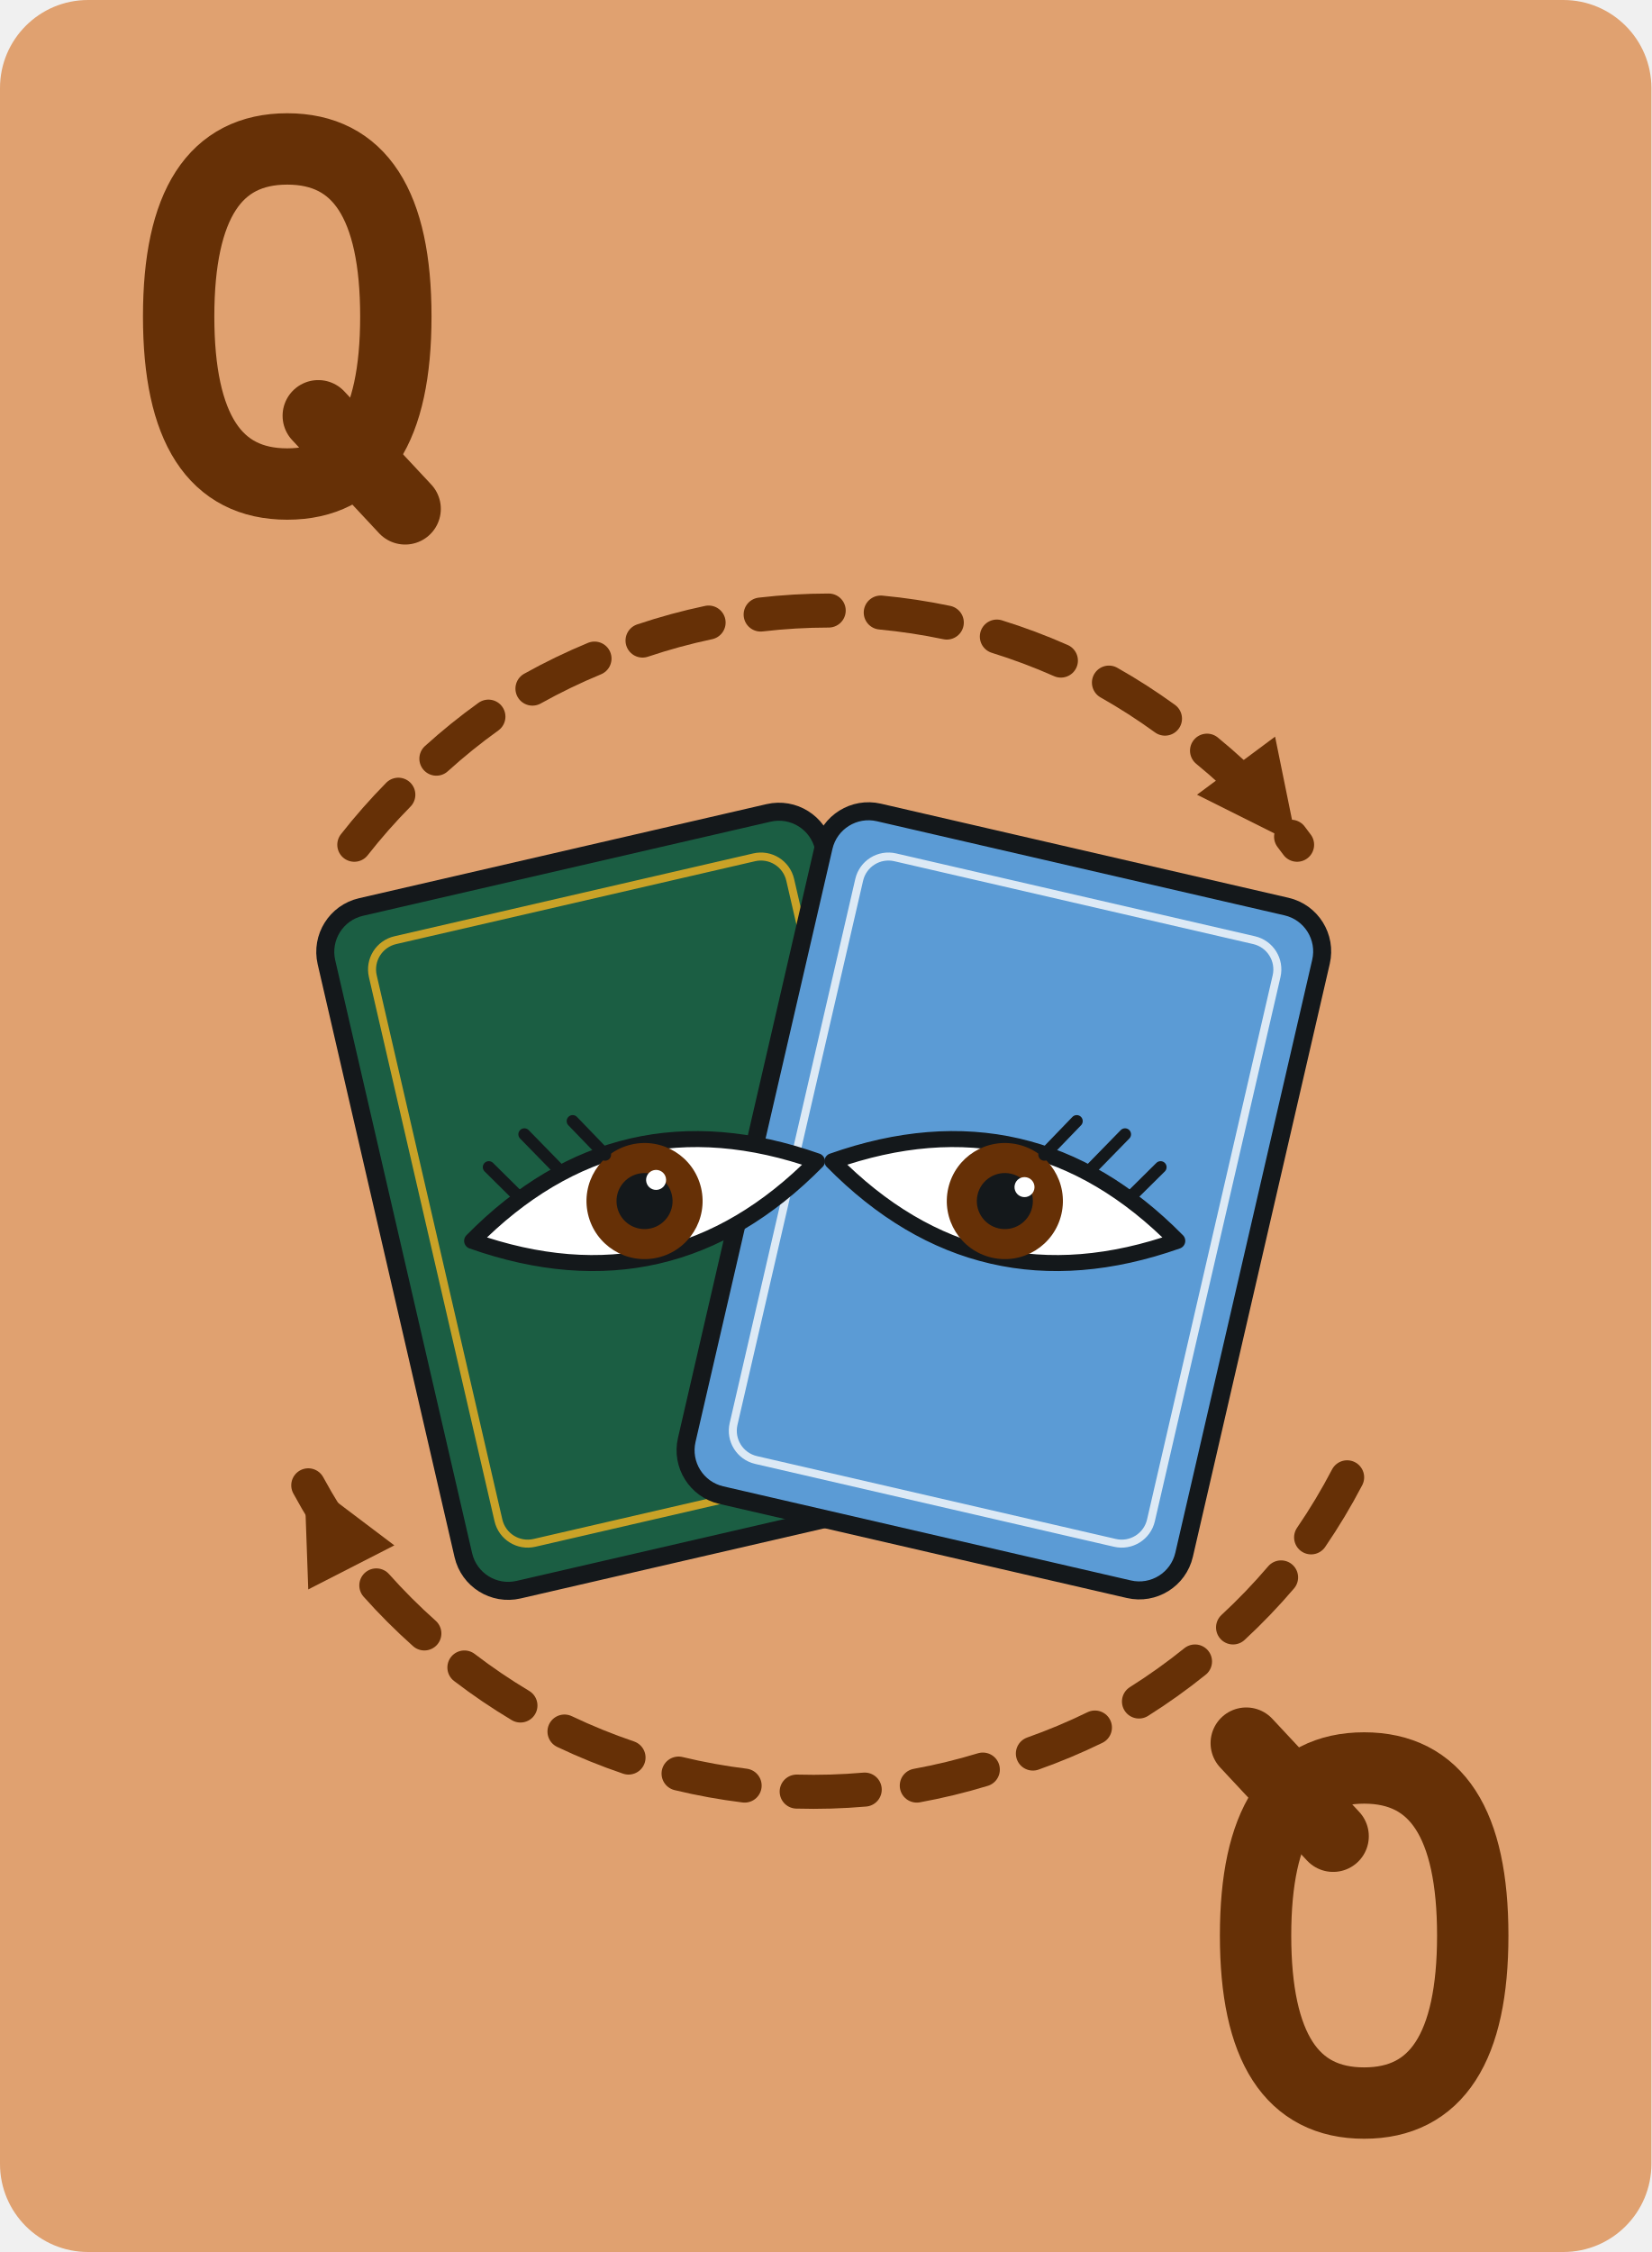
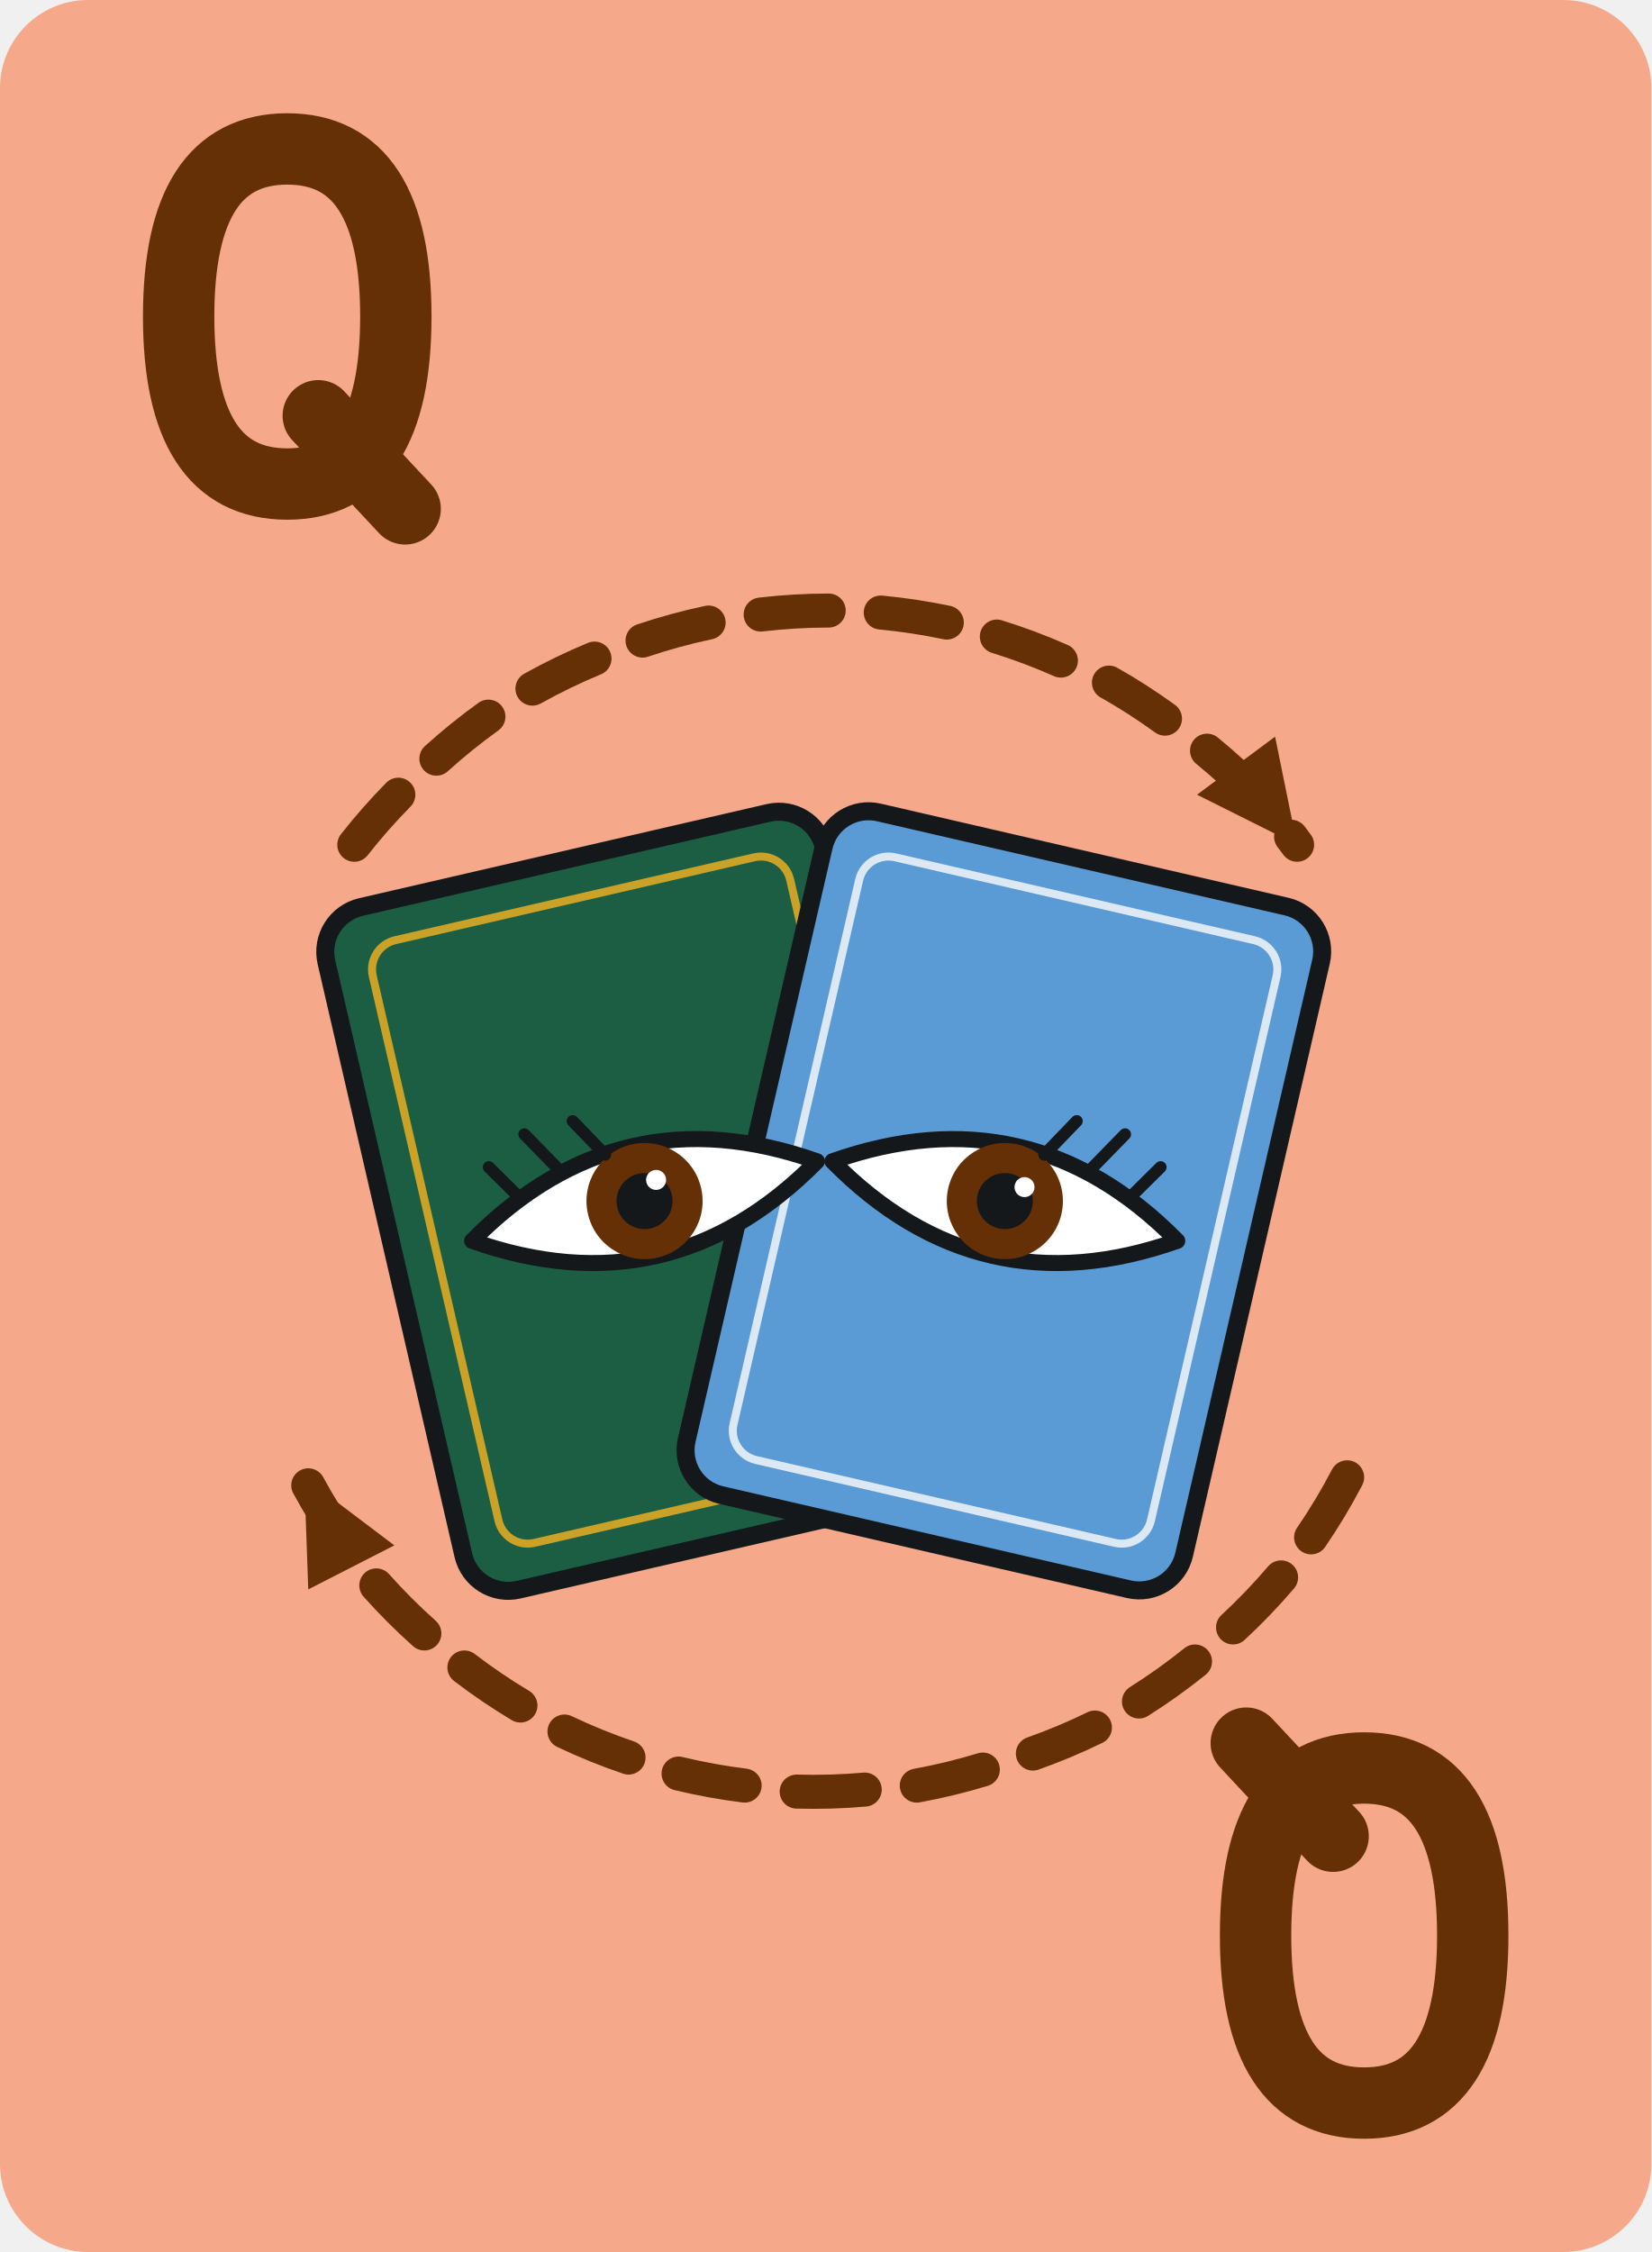
<svg xmlns="http://www.w3.org/2000/svg" viewBox="0 0 825 1125">
-   <rect width="825" height="1125" rx="44" fill="#E0A170" />
+   <rect width="825" height="1125" rx="44" fill="#F5A98A" />
  <g transform="translate(66 62) scale(1.55)">
    <path d="M50 8 Q15 8 15 62 Q15 116 50 116 Q85 116 85 62 Q85 8 50 8" fill="none" stroke="#663006" stroke-width="23" stroke-linecap="round" stroke-linejoin="round" />
    <path d="M60 94 L88 124" fill="none" stroke="#663006" stroke-width="23" stroke-linecap="round" stroke-linejoin="round" />
  </g>
  <g transform="rotate(180 412.5 562.5)">
    <g transform="translate(66 62) scale(1.55)">
      <path d="M50 8 Q15 8 15 62 Q15 116 50 116 Q85 116 85 62 Q85 8 50 8" fill="none" stroke="#663006" stroke-width="23" stroke-linecap="round" stroke-linejoin="round" />
      <path d="M60 94 L88 124" fill="none" stroke="#663006" stroke-width="23" stroke-linecap="round" stroke-linejoin="round" />
    </g>
  </g>
  <g transform="rotate(-13 322 600)">
    <rect x="194" y="425" width="255" height="350" rx="23" fill="#1B5E43" stroke="#14181B" stroke-width="9" />
    <rect x="215" y="445" width="214" height="309" rx="15" fill="none" stroke="#C9A227" stroke-width="4" />
  </g>
  <g transform="rotate(13 502 600)">
    <rect x="374" y="425" width="255" height="350" rx="23" fill="#5B9BD5" stroke="#14181B" stroke-width="9" />
    <rect x="395" y="445" width="214" height="309" rx="15" fill="none" stroke="#DCE9F5" stroke-width="4" />
  </g>
  <g transform="rotate(-13 322 600)">
    <path d="M 233.6,600 Q 322,543.84 410.4,600 Q 322,656.16 233.6,600 Z" fill="#FFFFFF" stroke="#14181B" stroke-width="8" stroke-linejoin="round" />
    <circle cx="322" cy="600" r="29" fill="#663006" />
    <circle cx="322" cy="600" r="14" fill="#14181B" />
    <circle cx="330" cy="591" r="5" fill="#FFFFFF" />
    <line x1="308" y1="573" x2="296" y2="553" stroke="#14181B" stroke-width="6" stroke-linecap="round" />
    <line x1="285" y1="577" x2="271" y2="554" stroke="#14181B" stroke-width="6" stroke-linecap="round" />
    <line x1="262" y1="585" x2="250" y2="566" stroke="#14181B" stroke-width="6" stroke-linecap="round" />
  </g>
  <g transform="rotate(13 502 600)">
    <path d="M 413.6,600 Q 502,543.84 590.4,600 Q 502,656.16 413.6,600 Z" fill="#FFFFFF" stroke="#14181B" stroke-width="8" stroke-linejoin="round" />
    <circle cx="502" cy="600" r="29" fill="#663006" />
    <circle cx="502" cy="600" r="14" fill="#14181B" />
    <circle cx="510" cy="591" r="5" fill="#FFFFFF" />
    <line x1="516" y1="573" x2="528" y2="553" stroke="#14181B" stroke-width="6" stroke-linecap="round" />
    <line x1="539" y1="577" x2="553" y2="554" stroke="#14181B" stroke-width="6" stroke-linecap="round" />
    <line x1="562" y1="585" x2="574" y2="566" stroke="#14181B" stroke-width="6" stroke-linecap="round" />
  </g>
  <path d="M 177,422 A 295 295 0 0 1 199,397" fill="none" stroke="#663006" stroke-width="17" stroke-linecap="round" />
  <path d="M 218,379 A 295 295 0 0 1 244,358" fill="none" stroke="#663006" stroke-width="17" stroke-linecap="round" />
  <path d="M 266,344 A 295 295 0 0 1 297,329" fill="none" stroke="#663006" stroke-width="17" stroke-linecap="round" />
  <path d="M 321,320 A 295 295 0 0 1 354,311" fill="none" stroke="#663006" stroke-width="17" stroke-linecap="round" />
  <path d="M 380,307 A 295 295 0 0 1 414,305" fill="none" stroke="#663006" stroke-width="17" stroke-linecap="round" />
  <path d="M 440,306 A 295 295 0 0 1 473,311" fill="none" stroke="#663006" stroke-width="17" stroke-linecap="round" />
  <path d="M 498,318 A 295 295 0 0 1 530,330" fill="none" stroke="#663006" stroke-width="17" stroke-linecap="round" />
  <path d="M 554,341 A 295 295 0 0 1 582,359" fill="none" stroke="#663006" stroke-width="17" stroke-linecap="round" />
  <path d="M 603,375 A 295 295 0 0 1 628,398" fill="none" stroke="#663006" stroke-width="17" stroke-linecap="round" />
  <path d="M 645,418 A 295 295 0 0 1 648,422" fill="none" stroke="#663006" stroke-width="17" stroke-linecap="round" />
  <polygon points="648,422 598,397 637,368" fill="#663006" />
  <path d="M 673,738 A 295 295 0 0 1 655,768" fill="none" stroke="#663006" stroke-width="17" stroke-linecap="round" />
  <path d="M 640,788 A 295 295 0 0 1 616,813" fill="none" stroke="#663006" stroke-width="17" stroke-linecap="round" />
  <path d="M 597,830 A 295 295 0 0 1 569,850" fill="none" stroke="#663006" stroke-width="17" stroke-linecap="round" />
  <path d="M 547,863 A 295 295 0 0 1 516,876" fill="none" stroke="#663006" stroke-width="17" stroke-linecap="round" />
  <path d="M 491,884 A 295 295 0 0 1 458,892" fill="none" stroke="#663006" stroke-width="17" stroke-linecap="round" />
  <path d="M 432,894 A 295 295 0 0 1 398,895" fill="none" stroke="#663006" stroke-width="17" stroke-linecap="round" />
  <path d="M 372,892 A 295 295 0 0 1 339,886" fill="none" stroke="#663006" stroke-width="17" stroke-linecap="round" />
  <path d="M 314,878 A 295 295 0 0 1 282,865" fill="none" stroke="#663006" stroke-width="17" stroke-linecap="round" />
  <path d="M 260,852 A 295 295 0 0 1 232,833" fill="none" stroke="#663006" stroke-width="17" stroke-linecap="round" />
  <path d="M 212,816 A 295 295 0 0 1 188,792" fill="none" stroke="#663006" stroke-width="17" stroke-linecap="round" />
  <path d="M 172,771 A 295 295 0 0 1 154,742" fill="none" stroke="#663006" stroke-width="17" stroke-linecap="round" />
  <polygon points="152,738 197,772 154,794" fill="#663006" />
</svg>
